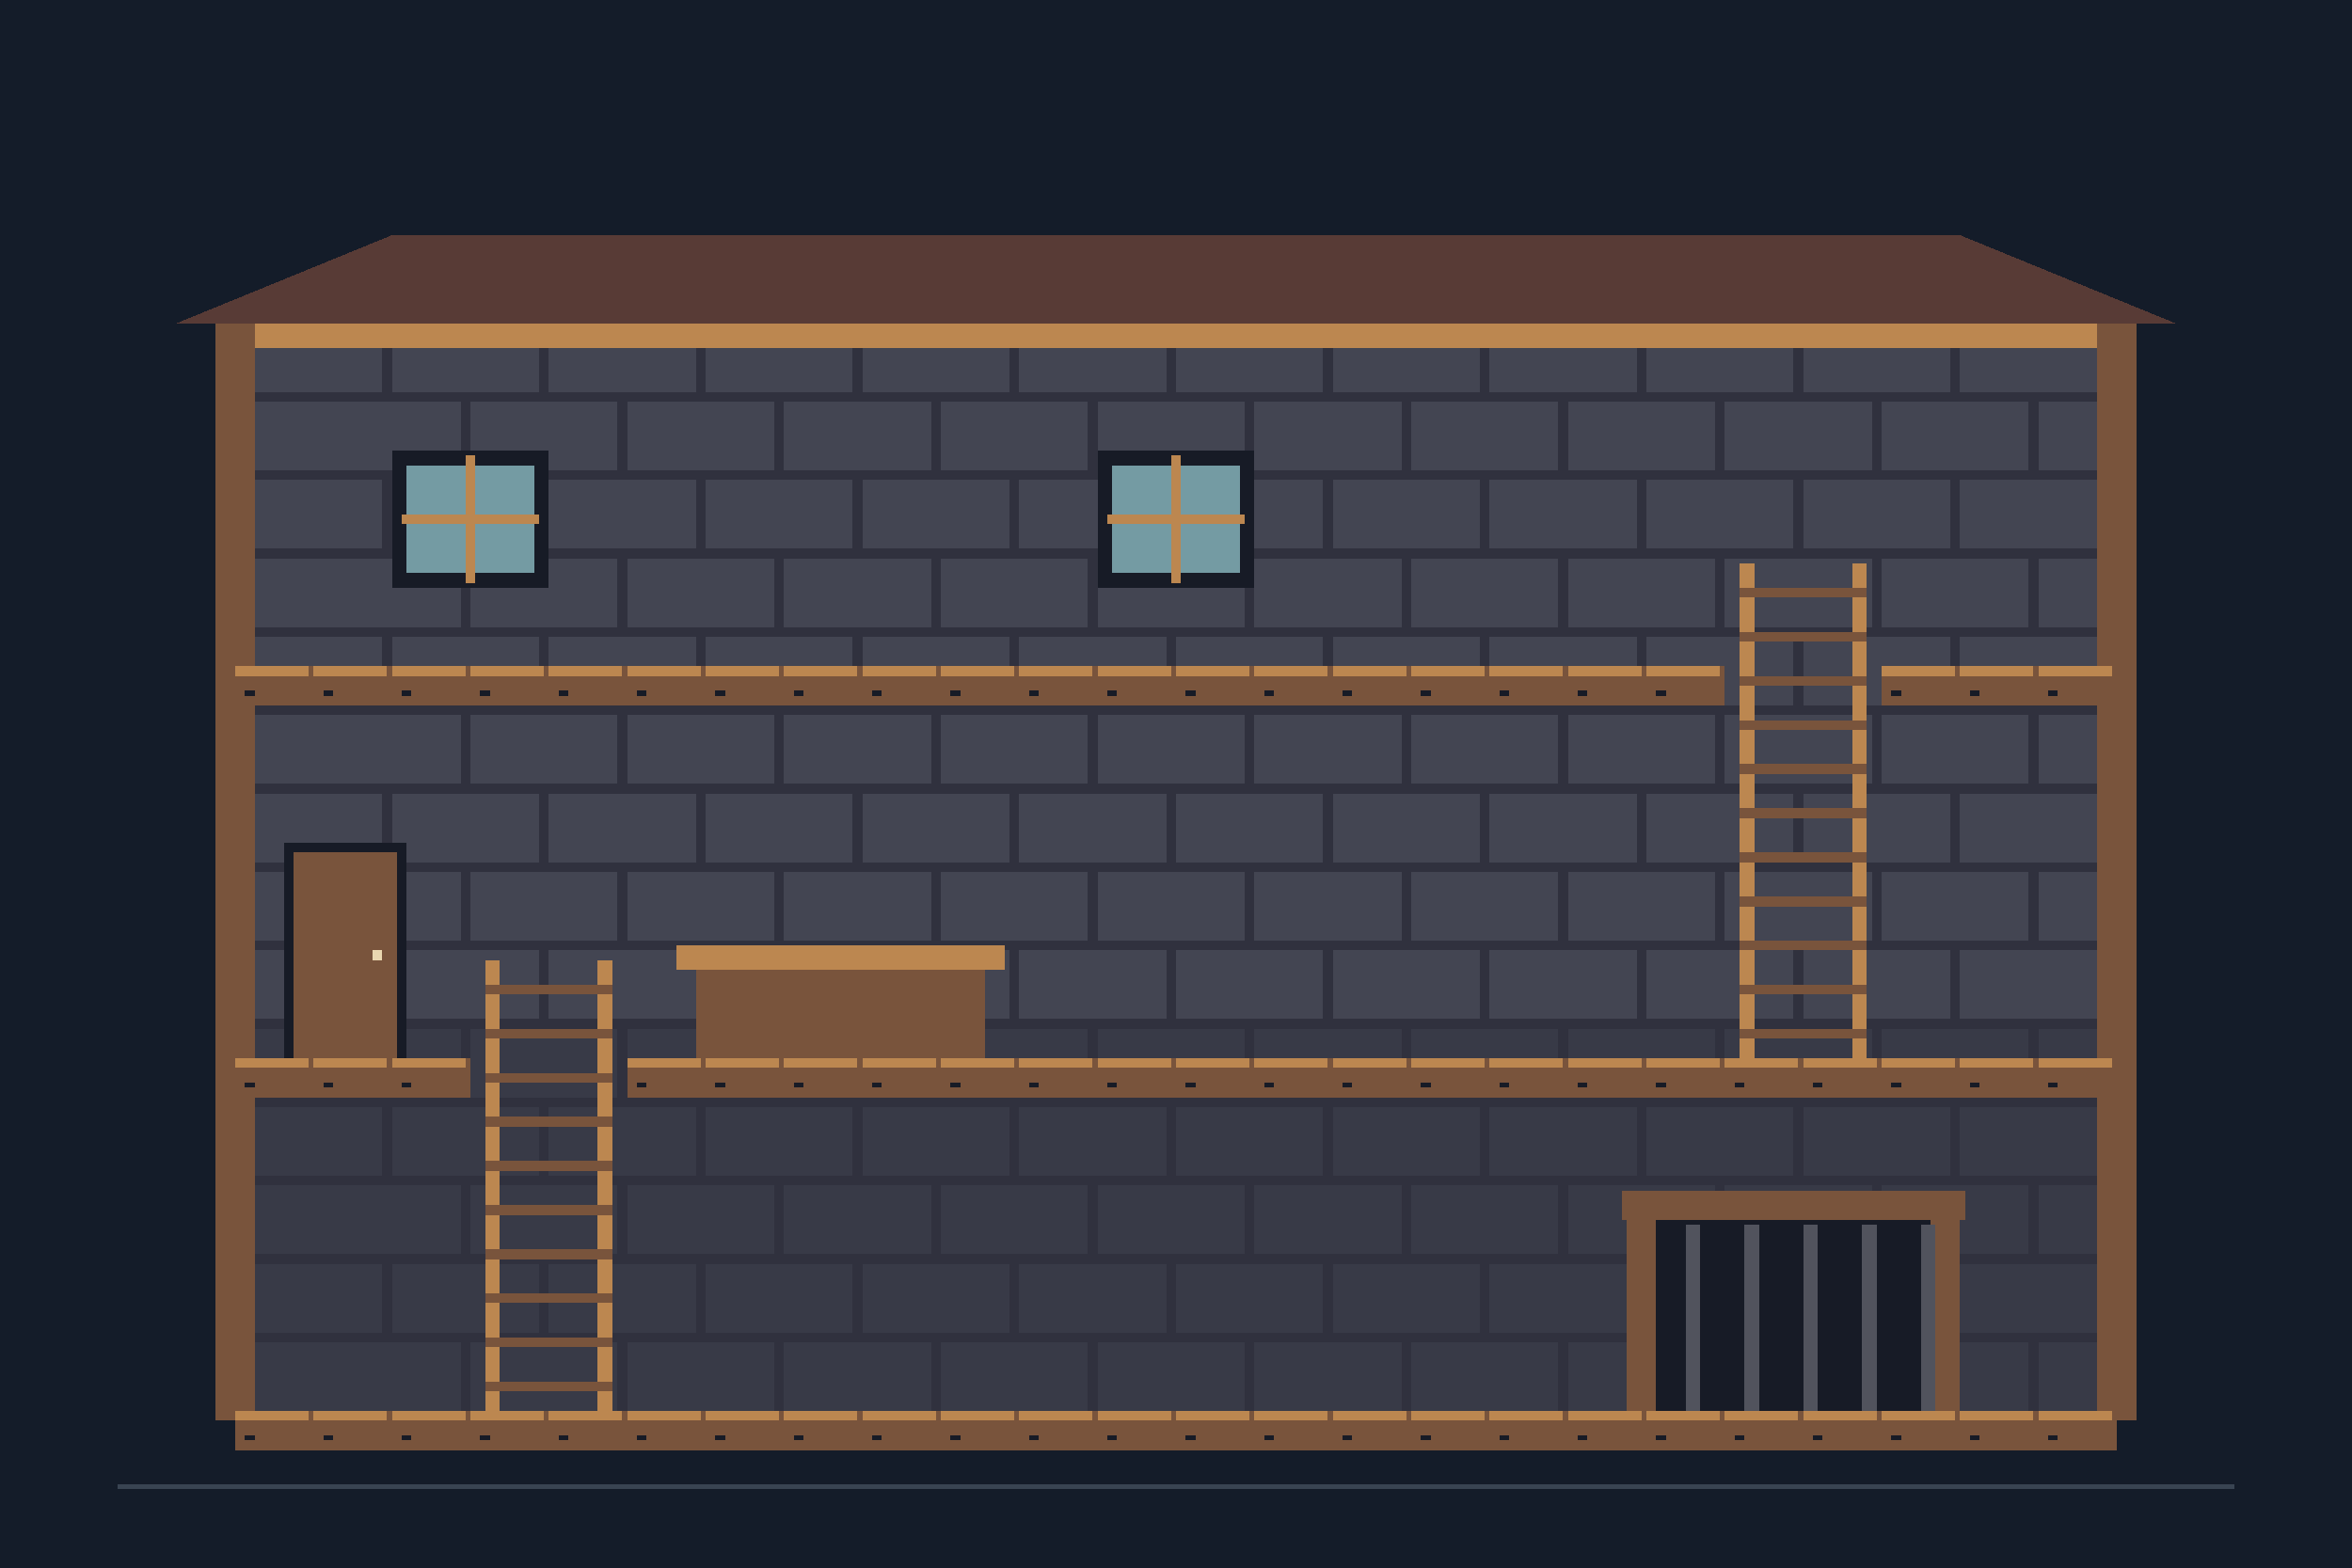
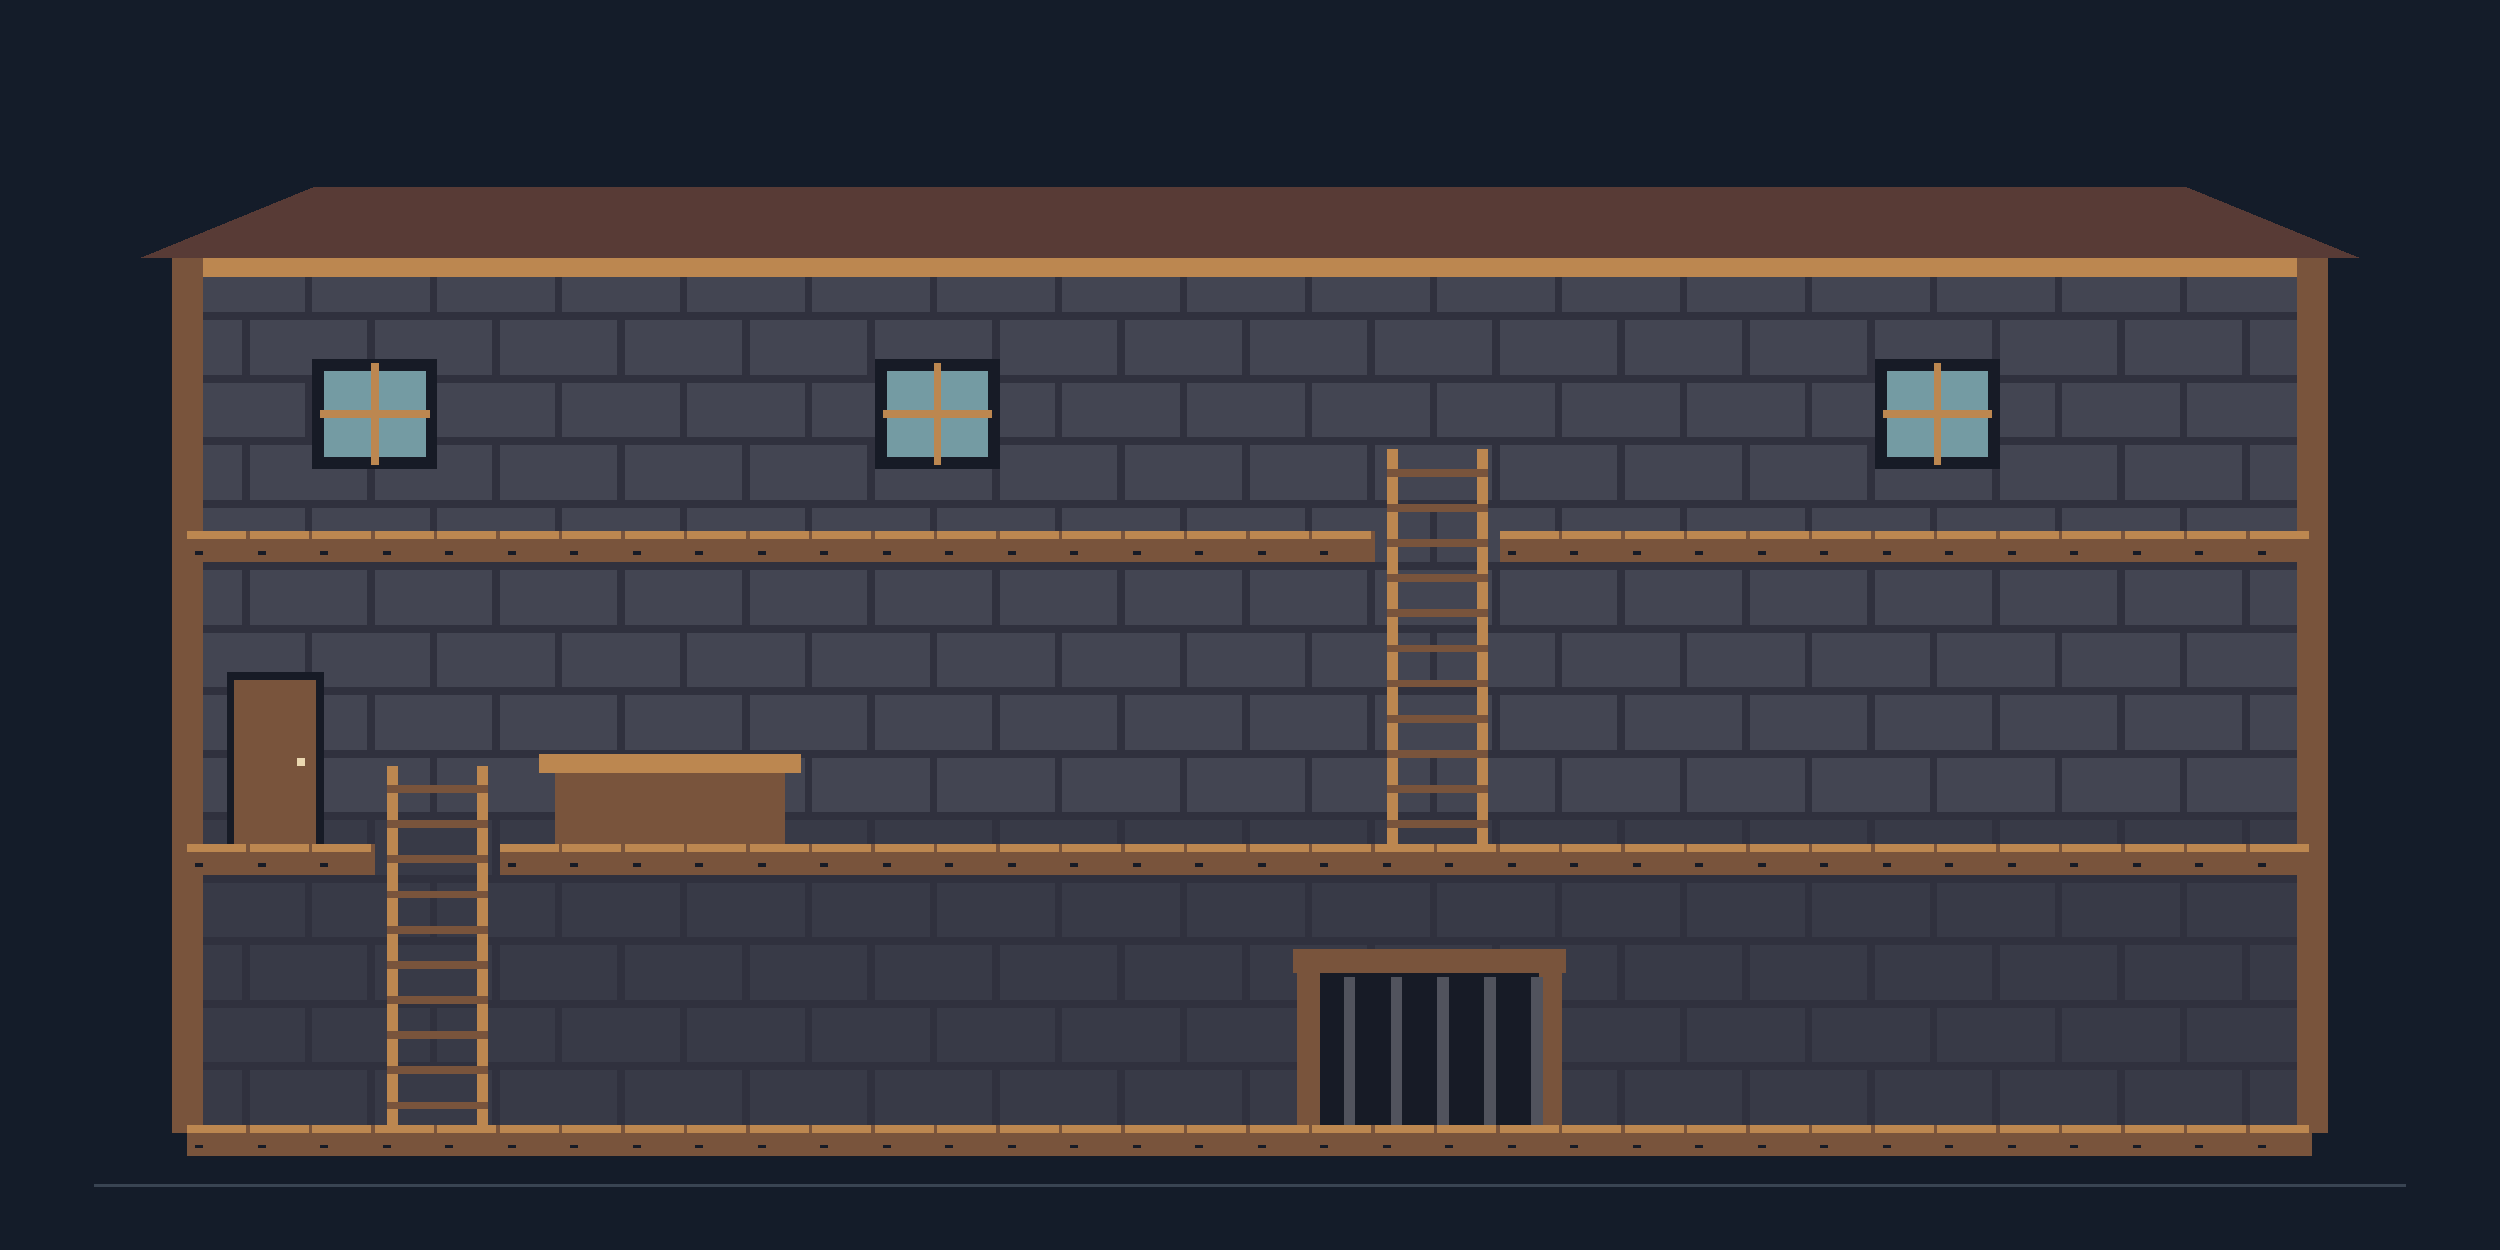
- <svg xmlns="http://www.w3.org/2000/svg" width="480" height="320" viewBox="0 0 480 320" shape-rendering="crispEdges">
-   <rect x="0" y="0" width="480" height="320" fill="#141c29" />
-   <rect x="48" y="66" width="384" height="224" fill="#30313e" />
+ <svg xmlns="http://www.w3.org/2000/svg" width="640" height="320" viewBox="0 0 640 320" shape-rendering="crispEdges">
+   <rect x="0" y="0" width="640" height="320" fill="#141c29" />
+   <rect x="48" y="66" width="544" height="224" fill="#30313e" />
  <rect x="48" y="66" width="30" height="14" fill="#434552" />
  <rect x="80" y="66" width="30" height="14" fill="#434552" />
  <rect x="112" y="66" width="30" height="14" fill="#434552" />
  <rect x="144" y="66" width="30" height="14" fill="#434552" />
  <rect x="176" y="66" width="30" height="14" fill="#434552" />
  <rect x="208" y="66" width="30" height="14" fill="#434552" />
  <rect x="240" y="66" width="30" height="14" fill="#434552" />
  <rect x="272" y="66" width="30" height="14" fill="#434552" />
  <rect x="304" y="66" width="30" height="14" fill="#434552" />
  <rect x="336" y="66" width="30" height="14" fill="#434552" />
  <rect x="368" y="66" width="30" height="14" fill="#434552" />
  <rect x="400" y="66" width="30" height="14" fill="#434552" />
-   <rect x="432" y="66" width="0" height="14" fill="#434552" />
-   <rect x="48" y="82" width="30" height="14" fill="#434552" />
+   <rect x="432" y="66" width="30" height="14" fill="#434552" />
+   <rect x="464" y="66" width="30" height="14" fill="#434552" />
+   <rect x="496" y="66" width="30" height="14" fill="#434552" />
+   <rect x="528" y="66" width="30" height="14" fill="#434552" />
+   <rect x="560" y="66" width="30" height="14" fill="#434552" />
+   <rect x="48" y="82" width="14" height="14" fill="#434552" />
  <rect x="64" y="82" width="30" height="14" fill="#434552" />
  <rect x="96" y="82" width="30" height="14" fill="#434552" />
  <rect x="128" y="82" width="30" height="14" fill="#434552" />
  <rect x="160" y="82" width="30" height="14" fill="#434552" />
  <rect x="192" y="82" width="30" height="14" fill="#434552" />
  <rect x="224" y="82" width="30" height="14" fill="#434552" />
  <rect x="256" y="82" width="30" height="14" fill="#434552" />
  <rect x="288" y="82" width="30" height="14" fill="#434552" />
  <rect x="320" y="82" width="30" height="14" fill="#434552" />
  <rect x="352" y="82" width="30" height="14" fill="#434552" />
  <rect x="384" y="82" width="30" height="14" fill="#434552" />
-   <rect x="416" y="82" width="16" height="14" fill="#434552" />
+   <rect x="416" y="82" width="30" height="14" fill="#434552" />
+   <rect x="448" y="82" width="30" height="14" fill="#434552" />
+   <rect x="480" y="82" width="30" height="14" fill="#434552" />
+   <rect x="512" y="82" width="30" height="14" fill="#434552" />
+   <rect x="544" y="82" width="30" height="14" fill="#434552" />
+   <rect x="576" y="82" width="16" height="14" fill="#434552" />
  <rect x="48" y="98" width="30" height="14" fill="#434552" />
  <rect x="80" y="98" width="30" height="14" fill="#434552" />
  <rect x="112" y="98" width="30" height="14" fill="#434552" />
  <rect x="144" y="98" width="30" height="14" fill="#434552" />
  <rect x="176" y="98" width="30" height="14" fill="#434552" />
  <rect x="208" y="98" width="30" height="14" fill="#434552" />
  <rect x="240" y="98" width="30" height="14" fill="#434552" />
  <rect x="272" y="98" width="30" height="14" fill="#434552" />
  <rect x="304" y="98" width="30" height="14" fill="#434552" />
  <rect x="336" y="98" width="30" height="14" fill="#434552" />
  <rect x="368" y="98" width="30" height="14" fill="#434552" />
  <rect x="400" y="98" width="30" height="14" fill="#434552" />
-   <rect x="432" y="98" width="0" height="14" fill="#434552" />
-   <rect x="48" y="114" width="30" height="14" fill="#434552" />
+   <rect x="432" y="98" width="30" height="14" fill="#434552" />
+   <rect x="464" y="98" width="30" height="14" fill="#434552" />
+   <rect x="496" y="98" width="30" height="14" fill="#434552" />
+   <rect x="528" y="98" width="30" height="14" fill="#434552" />
+   <rect x="560" y="98" width="30" height="14" fill="#434552" />
+   <rect x="48" y="114" width="14" height="14" fill="#434552" />
  <rect x="64" y="114" width="30" height="14" fill="#434552" />
  <rect x="96" y="114" width="30" height="14" fill="#434552" />
  <rect x="128" y="114" width="30" height="14" fill="#434552" />
  <rect x="160" y="114" width="30" height="14" fill="#434552" />
  <rect x="192" y="114" width="30" height="14" fill="#434552" />
  <rect x="224" y="114" width="30" height="14" fill="#434552" />
  <rect x="256" y="114" width="30" height="14" fill="#434552" />
  <rect x="288" y="114" width="30" height="14" fill="#434552" />
  <rect x="320" y="114" width="30" height="14" fill="#434552" />
  <rect x="352" y="114" width="30" height="14" fill="#434552" />
  <rect x="384" y="114" width="30" height="14" fill="#434552" />
-   <rect x="416" y="114" width="16" height="14" fill="#434552" />
+   <rect x="416" y="114" width="30" height="14" fill="#434552" />
+   <rect x="448" y="114" width="30" height="14" fill="#434552" />
+   <rect x="480" y="114" width="30" height="14" fill="#434552" />
+   <rect x="512" y="114" width="30" height="14" fill="#434552" />
+   <rect x="544" y="114" width="30" height="14" fill="#434552" />
+   <rect x="576" y="114" width="16" height="14" fill="#434552" />
  <rect x="48" y="130" width="30" height="14" fill="#434552" />
  <rect x="80" y="130" width="30" height="14" fill="#434552" />
  <rect x="112" y="130" width="30" height="14" fill="#434552" />
  <rect x="144" y="130" width="30" height="14" fill="#434552" />
  <rect x="176" y="130" width="30" height="14" fill="#434552" />
  <rect x="208" y="130" width="30" height="14" fill="#434552" />
  <rect x="240" y="130" width="30" height="14" fill="#434552" />
  <rect x="272" y="130" width="30" height="14" fill="#434552" />
  <rect x="304" y="130" width="30" height="14" fill="#434552" />
  <rect x="336" y="130" width="30" height="14" fill="#434552" />
  <rect x="368" y="130" width="30" height="14" fill="#434552" />
  <rect x="400" y="130" width="30" height="14" fill="#434552" />
-   <rect x="432" y="130" width="0" height="14" fill="#434552" />
-   <rect x="48" y="146" width="30" height="14" fill="#434552" />
+   <rect x="432" y="130" width="30" height="14" fill="#434552" />
+   <rect x="464" y="130" width="30" height="14" fill="#434552" />
+   <rect x="496" y="130" width="30" height="14" fill="#434552" />
+   <rect x="528" y="130" width="30" height="14" fill="#434552" />
+   <rect x="560" y="130" width="30" height="14" fill="#434552" />
+   <rect x="48" y="146" width="14" height="14" fill="#434552" />
  <rect x="64" y="146" width="30" height="14" fill="#434552" />
  <rect x="96" y="146" width="30" height="14" fill="#434552" />
  <rect x="128" y="146" width="30" height="14" fill="#434552" />
  <rect x="160" y="146" width="30" height="14" fill="#434552" />
  <rect x="192" y="146" width="30" height="14" fill="#434552" />
  <rect x="224" y="146" width="30" height="14" fill="#434552" />
  <rect x="256" y="146" width="30" height="14" fill="#434552" />
  <rect x="288" y="146" width="30" height="14" fill="#434552" />
  <rect x="320" y="146" width="30" height="14" fill="#434552" />
  <rect x="352" y="146" width="30" height="14" fill="#434552" />
  <rect x="384" y="146" width="30" height="14" fill="#434552" />
-   <rect x="416" y="146" width="16" height="14" fill="#434552" />
+   <rect x="416" y="146" width="30" height="14" fill="#434552" />
+   <rect x="448" y="146" width="30" height="14" fill="#434552" />
+   <rect x="480" y="146" width="30" height="14" fill="#434552" />
+   <rect x="512" y="146" width="30" height="14" fill="#434552" />
+   <rect x="544" y="146" width="30" height="14" fill="#434552" />
+   <rect x="576" y="146" width="16" height="14" fill="#434552" />
  <rect x="48" y="162" width="30" height="14" fill="#434552" />
  <rect x="80" y="162" width="30" height="14" fill="#434552" />
  <rect x="112" y="162" width="30" height="14" fill="#434552" />
  <rect x="144" y="162" width="30" height="14" fill="#434552" />
  <rect x="176" y="162" width="30" height="14" fill="#434552" />
  <rect x="208" y="162" width="30" height="14" fill="#434552" />
  <rect x="240" y="162" width="30" height="14" fill="#434552" />
  <rect x="272" y="162" width="30" height="14" fill="#434552" />
  <rect x="304" y="162" width="30" height="14" fill="#434552" />
  <rect x="336" y="162" width="30" height="14" fill="#434552" />
  <rect x="368" y="162" width="30" height="14" fill="#434552" />
  <rect x="400" y="162" width="30" height="14" fill="#434552" />
-   <rect x="432" y="162" width="0" height="14" fill="#434552" />
-   <rect x="48" y="178" width="30" height="14" fill="#434552" />
+   <rect x="432" y="162" width="30" height="14" fill="#434552" />
+   <rect x="464" y="162" width="30" height="14" fill="#434552" />
+   <rect x="496" y="162" width="30" height="14" fill="#434552" />
+   <rect x="528" y="162" width="30" height="14" fill="#434552" />
+   <rect x="560" y="162" width="30" height="14" fill="#434552" />
+   <rect x="48" y="178" width="14" height="14" fill="#434552" />
  <rect x="64" y="178" width="30" height="14" fill="#434552" />
  <rect x="96" y="178" width="30" height="14" fill="#434552" />
  <rect x="128" y="178" width="30" height="14" fill="#434552" />
  <rect x="160" y="178" width="30" height="14" fill="#434552" />
  <rect x="192" y="178" width="30" height="14" fill="#434552" />
  <rect x="224" y="178" width="30" height="14" fill="#434552" />
  <rect x="256" y="178" width="30" height="14" fill="#434552" />
  <rect x="288" y="178" width="30" height="14" fill="#434552" />
  <rect x="320" y="178" width="30" height="14" fill="#434552" />
  <rect x="352" y="178" width="30" height="14" fill="#434552" />
  <rect x="384" y="178" width="30" height="14" fill="#434552" />
-   <rect x="416" y="178" width="16" height="14" fill="#434552" />
+   <rect x="416" y="178" width="30" height="14" fill="#434552" />
+   <rect x="448" y="178" width="30" height="14" fill="#434552" />
+   <rect x="480" y="178" width="30" height="14" fill="#434552" />
+   <rect x="512" y="178" width="30" height="14" fill="#434552" />
+   <rect x="544" y="178" width="30" height="14" fill="#434552" />
+   <rect x="576" y="178" width="16" height="14" fill="#434552" />
  <rect x="48" y="194" width="30" height="14" fill="#434552" />
  <rect x="80" y="194" width="30" height="14" fill="#434552" />
  <rect x="112" y="194" width="30" height="14" fill="#434552" />
  <rect x="144" y="194" width="30" height="14" fill="#434552" />
  <rect x="176" y="194" width="30" height="14" fill="#434552" />
  <rect x="208" y="194" width="30" height="14" fill="#434552" />
  <rect x="240" y="194" width="30" height="14" fill="#434552" />
  <rect x="272" y="194" width="30" height="14" fill="#434552" />
  <rect x="304" y="194" width="30" height="14" fill="#434552" />
  <rect x="336" y="194" width="30" height="14" fill="#434552" />
  <rect x="368" y="194" width="30" height="14" fill="#434552" />
  <rect x="400" y="194" width="30" height="14" fill="#434552" />
-   <rect x="432" y="194" width="0" height="14" fill="#434552" />
-   <rect x="48" y="210" width="30" height="14" fill="#383a47" />
+   <rect x="432" y="194" width="30" height="14" fill="#434552" />
+   <rect x="464" y="194" width="30" height="14" fill="#434552" />
+   <rect x="496" y="194" width="30" height="14" fill="#434552" />
+   <rect x="528" y="194" width="30" height="14" fill="#434552" />
+   <rect x="560" y="194" width="30" height="14" fill="#434552" />
+   <rect x="48" y="210" width="14" height="14" fill="#383a47" />
  <rect x="64" y="210" width="30" height="14" fill="#383a47" />
  <rect x="96" y="210" width="30" height="14" fill="#383a47" />
  <rect x="128" y="210" width="30" height="14" fill="#383a47" />
  <rect x="160" y="210" width="30" height="14" fill="#383a47" />
  <rect x="192" y="210" width="30" height="14" fill="#383a47" />
  <rect x="224" y="210" width="30" height="14" fill="#383a47" />
  <rect x="256" y="210" width="30" height="14" fill="#383a47" />
  <rect x="288" y="210" width="30" height="14" fill="#383a47" />
  <rect x="320" y="210" width="30" height="14" fill="#383a47" />
  <rect x="352" y="210" width="30" height="14" fill="#383a47" />
  <rect x="384" y="210" width="30" height="14" fill="#383a47" />
-   <rect x="416" y="210" width="16" height="14" fill="#383a47" />
+   <rect x="416" y="210" width="30" height="14" fill="#383a47" />
+   <rect x="448" y="210" width="30" height="14" fill="#383a47" />
+   <rect x="480" y="210" width="30" height="14" fill="#383a47" />
+   <rect x="512" y="210" width="30" height="14" fill="#383a47" />
+   <rect x="544" y="210" width="30" height="14" fill="#383a47" />
+   <rect x="576" y="210" width="16" height="14" fill="#383a47" />
  <rect x="48" y="226" width="30" height="14" fill="#383a47" />
  <rect x="80" y="226" width="30" height="14" fill="#383a47" />
  <rect x="112" y="226" width="30" height="14" fill="#383a47" />
  <rect x="144" y="226" width="30" height="14" fill="#383a47" />
  <rect x="176" y="226" width="30" height="14" fill="#383a47" />
  <rect x="208" y="226" width="30" height="14" fill="#383a47" />
  <rect x="240" y="226" width="30" height="14" fill="#383a47" />
  <rect x="272" y="226" width="30" height="14" fill="#383a47" />
  <rect x="304" y="226" width="30" height="14" fill="#383a47" />
  <rect x="336" y="226" width="30" height="14" fill="#383a47" />
  <rect x="368" y="226" width="30" height="14" fill="#383a47" />
  <rect x="400" y="226" width="30" height="14" fill="#383a47" />
-   <rect x="432" y="226" width="0" height="14" fill="#383a47" />
-   <rect x="48" y="242" width="30" height="14" fill="#383a47" />
+   <rect x="432" y="226" width="30" height="14" fill="#383a47" />
+   <rect x="464" y="226" width="30" height="14" fill="#383a47" />
+   <rect x="496" y="226" width="30" height="14" fill="#383a47" />
+   <rect x="528" y="226" width="30" height="14" fill="#383a47" />
+   <rect x="560" y="226" width="30" height="14" fill="#383a47" />
+   <rect x="48" y="242" width="14" height="14" fill="#383a47" />
  <rect x="64" y="242" width="30" height="14" fill="#383a47" />
  <rect x="96" y="242" width="30" height="14" fill="#383a47" />
  <rect x="128" y="242" width="30" height="14" fill="#383a47" />
  <rect x="160" y="242" width="30" height="14" fill="#383a47" />
  <rect x="192" y="242" width="30" height="14" fill="#383a47" />
  <rect x="224" y="242" width="30" height="14" fill="#383a47" />
  <rect x="256" y="242" width="30" height="14" fill="#383a47" />
  <rect x="288" y="242" width="30" height="14" fill="#383a47" />
  <rect x="320" y="242" width="30" height="14" fill="#383a47" />
  <rect x="352" y="242" width="30" height="14" fill="#383a47" />
  <rect x="384" y="242" width="30" height="14" fill="#383a47" />
-   <rect x="416" y="242" width="16" height="14" fill="#383a47" />
+   <rect x="416" y="242" width="30" height="14" fill="#383a47" />
+   <rect x="448" y="242" width="30" height="14" fill="#383a47" />
+   <rect x="480" y="242" width="30" height="14" fill="#383a47" />
+   <rect x="512" y="242" width="30" height="14" fill="#383a47" />
+   <rect x="544" y="242" width="30" height="14" fill="#383a47" />
+   <rect x="576" y="242" width="16" height="14" fill="#383a47" />
  <rect x="48" y="258" width="30" height="14" fill="#383a47" />
  <rect x="80" y="258" width="30" height="14" fill="#383a47" />
  <rect x="112" y="258" width="30" height="14" fill="#383a47" />
  <rect x="144" y="258" width="30" height="14" fill="#383a47" />
  <rect x="176" y="258" width="30" height="14" fill="#383a47" />
  <rect x="208" y="258" width="30" height="14" fill="#383a47" />
  <rect x="240" y="258" width="30" height="14" fill="#383a47" />
  <rect x="272" y="258" width="30" height="14" fill="#383a47" />
  <rect x="304" y="258" width="30" height="14" fill="#383a47" />
  <rect x="336" y="258" width="30" height="14" fill="#383a47" />
  <rect x="368" y="258" width="30" height="14" fill="#383a47" />
  <rect x="400" y="258" width="30" height="14" fill="#383a47" />
-   <rect x="432" y="258" width="0" height="14" fill="#383a47" />
-   <rect x="48" y="274" width="30" height="14" fill="#383a47" />
+   <rect x="432" y="258" width="30" height="14" fill="#383a47" />
+   <rect x="464" y="258" width="30" height="14" fill="#383a47" />
+   <rect x="496" y="258" width="30" height="14" fill="#383a47" />
+   <rect x="528" y="258" width="30" height="14" fill="#383a47" />
+   <rect x="560" y="258" width="30" height="14" fill="#383a47" />
+   <rect x="48" y="274" width="14" height="14" fill="#383a47" />
  <rect x="64" y="274" width="30" height="14" fill="#383a47" />
  <rect x="96" y="274" width="30" height="14" fill="#383a47" />
  <rect x="128" y="274" width="30" height="14" fill="#383a47" />
  <rect x="160" y="274" width="30" height="14" fill="#383a47" />
  <rect x="192" y="274" width="30" height="14" fill="#383a47" />
  <rect x="224" y="274" width="30" height="14" fill="#383a47" />
  <rect x="256" y="274" width="30" height="14" fill="#383a47" />
  <rect x="288" y="274" width="30" height="14" fill="#383a47" />
  <rect x="320" y="274" width="30" height="14" fill="#383a47" />
  <rect x="352" y="274" width="30" height="14" fill="#383a47" />
  <rect x="384" y="274" width="30" height="14" fill="#383a47" />
-   <rect x="416" y="274" width="16" height="14" fill="#383a47" />
-   <polygon points="36,66 80,48 400,48 444,66" fill="#583b36" />
-   <rect x="46" y="66" width="388" height="5" fill="#bc8750" />
+   <rect x="416" y="274" width="30" height="14" fill="#383a47" />
+   <rect x="448" y="274" width="30" height="14" fill="#383a47" />
+   <rect x="480" y="274" width="30" height="14" fill="#383a47" />
+   <rect x="512" y="274" width="30" height="14" fill="#383a47" />
+   <rect x="544" y="274" width="30" height="14" fill="#383a47" />
+   <rect x="576" y="274" width="16" height="14" fill="#383a47" />
+   <polygon points="36,66 80,48 560,48 604,66" fill="#583b36" />
+   <rect x="46" y="66" width="548" height="5" fill="#bc8750" />
  <rect x="44" y="66" width="8" height="224" fill="#79543c" />
-   <rect x="428" y="66" width="8" height="224" fill="#79543c" />
+   <rect x="588" y="66" width="8" height="224" fill="#79543c" />
  <rect x="48" y="136" width="16" height="8" fill="#79543c" />
  <rect x="48" y="136" width="15" height="2" fill="#bc8750" />
  <rect x="50" y="141" width="2" height="1" fill="#171b26" />
  <rect x="64" y="136" width="16" height="8" fill="#79543c" />
  <rect x="64" y="136" width="15" height="2" fill="#bc8750" />
  <rect x="66" y="141" width="2" height="1" fill="#171b26" />
  <rect x="80" y="136" width="16" height="8" fill="#79543c" />
  <rect x="80" y="136" width="15" height="2" fill="#bc8750" />
  <rect x="82" y="141" width="2" height="1" fill="#171b26" />
  <rect x="96" y="136" width="16" height="8" fill="#79543c" />
  <rect x="96" y="136" width="15" height="2" fill="#bc8750" />
  <rect x="98" y="141" width="2" height="1" fill="#171b26" />
  <rect x="112" y="136" width="16" height="8" fill="#79543c" />
  <rect x="112" y="136" width="15" height="2" fill="#bc8750" />
  <rect x="114" y="141" width="2" height="1" fill="#171b26" />
  <rect x="128" y="136" width="16" height="8" fill="#79543c" />
  <rect x="128" y="136" width="15" height="2" fill="#bc8750" />
  <rect x="130" y="141" width="2" height="1" fill="#171b26" />
  <rect x="144" y="136" width="16" height="8" fill="#79543c" />
  <rect x="144" y="136" width="15" height="2" fill="#bc8750" />
  <rect x="146" y="141" width="2" height="1" fill="#171b26" />
  <rect x="160" y="136" width="16" height="8" fill="#79543c" />
  <rect x="160" y="136" width="15" height="2" fill="#bc8750" />
  <rect x="162" y="141" width="2" height="1" fill="#171b26" />
  <rect x="176" y="136" width="16" height="8" fill="#79543c" />
  <rect x="176" y="136" width="15" height="2" fill="#bc8750" />
  <rect x="178" y="141" width="2" height="1" fill="#171b26" />
  <rect x="192" y="136" width="16" height="8" fill="#79543c" />
  <rect x="192" y="136" width="15" height="2" fill="#bc8750" />
  <rect x="194" y="141" width="2" height="1" fill="#171b26" />
  <rect x="208" y="136" width="16" height="8" fill="#79543c" />
  <rect x="208" y="136" width="15" height="2" fill="#bc8750" />
  <rect x="210" y="141" width="2" height="1" fill="#171b26" />
  <rect x="224" y="136" width="16" height="8" fill="#79543c" />
  <rect x="224" y="136" width="15" height="2" fill="#bc8750" />
  <rect x="226" y="141" width="2" height="1" fill="#171b26" />
  <rect x="240" y="136" width="16" height="8" fill="#79543c" />
  <rect x="240" y="136" width="15" height="2" fill="#bc8750" />
  <rect x="242" y="141" width="2" height="1" fill="#171b26" />
  <rect x="256" y="136" width="16" height="8" fill="#79543c" />
  <rect x="256" y="136" width="15" height="2" fill="#bc8750" />
  <rect x="258" y="141" width="2" height="1" fill="#171b26" />
  <rect x="272" y="136" width="16" height="8" fill="#79543c" />
  <rect x="272" y="136" width="15" height="2" fill="#bc8750" />
  <rect x="274" y="141" width="2" height="1" fill="#171b26" />
  <rect x="288" y="136" width="16" height="8" fill="#79543c" />
  <rect x="288" y="136" width="15" height="2" fill="#bc8750" />
  <rect x="290" y="141" width="2" height="1" fill="#171b26" />
  <rect x="304" y="136" width="16" height="8" fill="#79543c" />
  <rect x="304" y="136" width="15" height="2" fill="#bc8750" />
  <rect x="306" y="141" width="2" height="1" fill="#171b26" />
  <rect x="320" y="136" width="16" height="8" fill="#79543c" />
  <rect x="320" y="136" width="15" height="2" fill="#bc8750" />
  <rect x="322" y="141" width="2" height="1" fill="#171b26" />
  <rect x="336" y="136" width="16" height="8" fill="#79543c" />
  <rect x="336" y="136" width="15" height="2" fill="#bc8750" />
  <rect x="338" y="141" width="2" height="1" fill="#171b26" />
  <rect x="384" y="136" width="16" height="8" fill="#79543c" />
  <rect x="384" y="136" width="15" height="2" fill="#bc8750" />
  <rect x="386" y="141" width="2" height="1" fill="#171b26" />
  <rect x="400" y="136" width="16" height="8" fill="#79543c" />
  <rect x="400" y="136" width="15" height="2" fill="#bc8750" />
  <rect x="402" y="141" width="2" height="1" fill="#171b26" />
  <rect x="416" y="136" width="16" height="8" fill="#79543c" />
  <rect x="416" y="136" width="15" height="2" fill="#bc8750" />
  <rect x="418" y="141" width="2" height="1" fill="#171b26" />
  <rect x="48" y="216" width="16" height="8" fill="#79543c" />
  <rect x="48" y="216" width="15" height="2" fill="#bc8750" />
  <rect x="50" y="221" width="2" height="1" fill="#171b26" />
  <rect x="64" y="216" width="16" height="8" fill="#79543c" />
  <rect x="64" y="216" width="15" height="2" fill="#bc8750" />
  <rect x="66" y="221" width="2" height="1" fill="#171b26" />
  <rect x="80" y="216" width="16" height="8" fill="#79543c" />
  <rect x="80" y="216" width="15" height="2" fill="#bc8750" />
  <rect x="82" y="221" width="2" height="1" fill="#171b26" />
  <rect x="128" y="216" width="16" height="8" fill="#79543c" />
  <rect x="128" y="216" width="15" height="2" fill="#bc8750" />
  <rect x="130" y="221" width="2" height="1" fill="#171b26" />
  <rect x="144" y="216" width="16" height="8" fill="#79543c" />
  <rect x="144" y="216" width="15" height="2" fill="#bc8750" />
  <rect x="146" y="221" width="2" height="1" fill="#171b26" />
  <rect x="160" y="216" width="16" height="8" fill="#79543c" />
  <rect x="160" y="216" width="15" height="2" fill="#bc8750" />
  <rect x="162" y="221" width="2" height="1" fill="#171b26" />
  <rect x="176" y="216" width="16" height="8" fill="#79543c" />
  <rect x="176" y="216" width="15" height="2" fill="#bc8750" />
  <rect x="178" y="221" width="2" height="1" fill="#171b26" />
  <rect x="192" y="216" width="16" height="8" fill="#79543c" />
  <rect x="192" y="216" width="15" height="2" fill="#bc8750" />
  <rect x="194" y="221" width="2" height="1" fill="#171b26" />
  <rect x="208" y="216" width="16" height="8" fill="#79543c" />
  <rect x="208" y="216" width="15" height="2" fill="#bc8750" />
  <rect x="210" y="221" width="2" height="1" fill="#171b26" />
  <rect x="224" y="216" width="16" height="8" fill="#79543c" />
  <rect x="224" y="216" width="15" height="2" fill="#bc8750" />
  <rect x="226" y="221" width="2" height="1" fill="#171b26" />
  <rect x="240" y="216" width="16" height="8" fill="#79543c" />
  <rect x="240" y="216" width="15" height="2" fill="#bc8750" />
  <rect x="242" y="221" width="2" height="1" fill="#171b26" />
  <rect x="256" y="216" width="16" height="8" fill="#79543c" />
  <rect x="256" y="216" width="15" height="2" fill="#bc8750" />
  <rect x="258" y="221" width="2" height="1" fill="#171b26" />
  <rect x="272" y="216" width="16" height="8" fill="#79543c" />
  <rect x="272" y="216" width="15" height="2" fill="#bc8750" />
  <rect x="274" y="221" width="2" height="1" fill="#171b26" />
  <rect x="288" y="216" width="16" height="8" fill="#79543c" />
  <rect x="288" y="216" width="15" height="2" fill="#bc8750" />
  <rect x="290" y="221" width="2" height="1" fill="#171b26" />
  <rect x="304" y="216" width="16" height="8" fill="#79543c" />
  <rect x="304" y="216" width="15" height="2" fill="#bc8750" />
  <rect x="306" y="221" width="2" height="1" fill="#171b26" />
  <rect x="320" y="216" width="16" height="8" fill="#79543c" />
  <rect x="320" y="216" width="15" height="2" fill="#bc8750" />
  <rect x="322" y="221" width="2" height="1" fill="#171b26" />
  <rect x="336" y="216" width="16" height="8" fill="#79543c" />
  <rect x="336" y="216" width="15" height="2" fill="#bc8750" />
  <rect x="338" y="221" width="2" height="1" fill="#171b26" />
  <rect x="352" y="216" width="16" height="8" fill="#79543c" />
  <rect x="352" y="216" width="15" height="2" fill="#bc8750" />
  <rect x="354" y="221" width="2" height="1" fill="#171b26" />
  <rect x="368" y="216" width="16" height="8" fill="#79543c" />
  <rect x="368" y="216" width="15" height="2" fill="#bc8750" />
  <rect x="370" y="221" width="2" height="1" fill="#171b26" />
  <rect x="384" y="216" width="16" height="8" fill="#79543c" />
  <rect x="384" y="216" width="15" height="2" fill="#bc8750" />
  <rect x="386" y="221" width="2" height="1" fill="#171b26" />
  <rect x="400" y="216" width="16" height="8" fill="#79543c" />
  <rect x="400" y="216" width="15" height="2" fill="#bc8750" />
  <rect x="402" y="221" width="2" height="1" fill="#171b26" />
  <rect x="416" y="216" width="16" height="8" fill="#79543c" />
  <rect x="416" y="216" width="15" height="2" fill="#bc8750" />
  <rect x="418" y="221" width="2" height="1" fill="#171b26" />
  <rect x="48" y="288" width="16" height="8" fill="#79543c" />
  <rect x="48" y="288" width="15" height="2" fill="#bc8750" />
  <rect x="50" y="293" width="2" height="1" fill="#171b26" />
  <rect x="64" y="288" width="16" height="8" fill="#79543c" />
  <rect x="64" y="288" width="15" height="2" fill="#bc8750" />
  <rect x="66" y="293" width="2" height="1" fill="#171b26" />
  <rect x="80" y="288" width="16" height="8" fill="#79543c" />
  <rect x="80" y="288" width="15" height="2" fill="#bc8750" />
  <rect x="82" y="293" width="2" height="1" fill="#171b26" />
  <rect x="96" y="288" width="16" height="8" fill="#79543c" />
  <rect x="96" y="288" width="15" height="2" fill="#bc8750" />
  <rect x="98" y="293" width="2" height="1" fill="#171b26" />
  <rect x="112" y="288" width="16" height="8" fill="#79543c" />
  <rect x="112" y="288" width="15" height="2" fill="#bc8750" />
  <rect x="114" y="293" width="2" height="1" fill="#171b26" />
  <rect x="128" y="288" width="16" height="8" fill="#79543c" />
  <rect x="128" y="288" width="15" height="2" fill="#bc8750" />
  <rect x="130" y="293" width="2" height="1" fill="#171b26" />
  <rect x="144" y="288" width="16" height="8" fill="#79543c" />
  <rect x="144" y="288" width="15" height="2" fill="#bc8750" />
  <rect x="146" y="293" width="2" height="1" fill="#171b26" />
  <rect x="160" y="288" width="16" height="8" fill="#79543c" />
  <rect x="160" y="288" width="15" height="2" fill="#bc8750" />
  <rect x="162" y="293" width="2" height="1" fill="#171b26" />
  <rect x="176" y="288" width="16" height="8" fill="#79543c" />
  <rect x="176" y="288" width="15" height="2" fill="#bc8750" />
  <rect x="178" y="293" width="2" height="1" fill="#171b26" />
  <rect x="192" y="288" width="16" height="8" fill="#79543c" />
  <rect x="192" y="288" width="15" height="2" fill="#bc8750" />
  <rect x="194" y="293" width="2" height="1" fill="#171b26" />
  <rect x="208" y="288" width="16" height="8" fill="#79543c" />
  <rect x="208" y="288" width="15" height="2" fill="#bc8750" />
  <rect x="210" y="293" width="2" height="1" fill="#171b26" />
  <rect x="224" y="288" width="16" height="8" fill="#79543c" />
  <rect x="224" y="288" width="15" height="2" fill="#bc8750" />
  <rect x="226" y="293" width="2" height="1" fill="#171b26" />
  <rect x="240" y="288" width="16" height="8" fill="#79543c" />
  <rect x="240" y="288" width="15" height="2" fill="#bc8750" />
  <rect x="242" y="293" width="2" height="1" fill="#171b26" />
  <rect x="256" y="288" width="16" height="8" fill="#79543c" />
  <rect x="256" y="288" width="15" height="2" fill="#bc8750" />
  <rect x="258" y="293" width="2" height="1" fill="#171b26" />
  <rect x="272" y="288" width="16" height="8" fill="#79543c" />
  <rect x="272" y="288" width="15" height="2" fill="#bc8750" />
  <rect x="274" y="293" width="2" height="1" fill="#171b26" />
  <rect x="288" y="288" width="16" height="8" fill="#79543c" />
  <rect x="288" y="288" width="15" height="2" fill="#bc8750" />
  <rect x="290" y="293" width="2" height="1" fill="#171b26" />
  <rect x="304" y="288" width="16" height="8" fill="#79543c" />
  <rect x="304" y="288" width="15" height="2" fill="#bc8750" />
  <rect x="306" y="293" width="2" height="1" fill="#171b26" />
  <rect x="320" y="288" width="16" height="8" fill="#79543c" />
  <rect x="320" y="288" width="15" height="2" fill="#bc8750" />
  <rect x="322" y="293" width="2" height="1" fill="#171b26" />
  <rect x="336" y="288" width="16" height="8" fill="#79543c" />
  <rect x="336" y="288" width="15" height="2" fill="#bc8750" />
  <rect x="338" y="293" width="2" height="1" fill="#171b26" />
  <rect x="352" y="288" width="16" height="8" fill="#79543c" />
  <rect x="352" y="288" width="15" height="2" fill="#bc8750" />
  <rect x="354" y="293" width="2" height="1" fill="#171b26" />
  <rect x="368" y="288" width="16" height="8" fill="#79543c" />
  <rect x="368" y="288" width="15" height="2" fill="#bc8750" />
  <rect x="370" y="293" width="2" height="1" fill="#171b26" />
  <rect x="384" y="288" width="16" height="8" fill="#79543c" />
  <rect x="384" y="288" width="15" height="2" fill="#bc8750" />
  <rect x="386" y="293" width="2" height="1" fill="#171b26" />
  <rect x="400" y="288" width="16" height="8" fill="#79543c" />
  <rect x="400" y="288" width="15" height="2" fill="#bc8750" />
  <rect x="402" y="293" width="2" height="1" fill="#171b26" />
  <rect x="416" y="288" width="16" height="8" fill="#79543c" />
  <rect x="416" y="288" width="15" height="2" fill="#bc8750" />
  <rect x="418" y="293" width="2" height="1" fill="#171b26" />
  <rect x="355" y="115" width="3" height="101" fill="#bc8750" />
  <rect x="378" y="115" width="3" height="101" fill="#bc8750" />
  <rect x="355" y="120" width="26" height="2" fill="#79543c" />
  <rect x="355" y="129" width="26" height="2" fill="#79543c" />
  <rect x="355" y="138" width="26" height="2" fill="#79543c" />
  <rect x="355" y="147" width="26" height="2" fill="#79543c" />
  <rect x="355" y="156" width="26" height="2" fill="#79543c" />
  <rect x="355" y="165" width="26" height="2" fill="#79543c" />
  <rect x="355" y="174" width="26" height="2" fill="#79543c" />
  <rect x="355" y="183" width="26" height="2" fill="#79543c" />
  <rect x="355" y="192" width="26" height="2" fill="#79543c" />
  <rect x="355" y="201" width="26" height="2" fill="#79543c" />
  <rect x="355" y="210" width="26" height="2" fill="#79543c" />
  <rect x="99" y="196" width="3" height="92" fill="#bc8750" />
  <rect x="122" y="196" width="3" height="92" fill="#bc8750" />
  <rect x="99" y="201" width="26" height="2" fill="#79543c" />
  <rect x="99" y="210" width="26" height="2" fill="#79543c" />
  <rect x="99" y="219" width="26" height="2" fill="#79543c" />
  <rect x="99" y="228" width="26" height="2" fill="#79543c" />
  <rect x="99" y="237" width="26" height="2" fill="#79543c" />
  <rect x="99" y="246" width="26" height="2" fill="#79543c" />
  <rect x="99" y="255" width="26" height="2" fill="#79543c" />
  <rect x="99" y="264" width="26" height="2" fill="#79543c" />
  <rect x="99" y="273" width="26" height="2" fill="#79543c" />
  <rect x="99" y="282" width="26" height="2" fill="#79543c" />
  <rect x="80" y="92" width="32" height="28" fill="#171b26" />
  <rect x="83" y="95" width="26" height="22" fill="#749ba3" />
  <rect x="95" y="93" width="2" height="26" fill="#bc8750" />
  <rect x="82" y="105" width="28" height="2" fill="#bc8750" />
  <rect x="224" y="92" width="32" height="28" fill="#171b26" />
  <rect x="227" y="95" width="26" height="22" fill="#749ba3" />
  <rect x="239" y="93" width="2" height="26" fill="#bc8750" />
  <rect x="226" y="105" width="28" height="2" fill="#bc8750" />
  <rect x="58" y="172" width="25" height="44" fill="#171b26" />
  <rect x="60" y="174" width="21" height="42" fill="#79543c" />
  <rect x="76" y="194" width="2" height="2" fill="#ead7b0" />
  <rect x="142" y="197" width="59" height="19" fill="#79543c" />
  <rect x="138" y="193" width="67" height="5" fill="#bc8750" />
  <rect x="335" y="247" width="62" height="41" fill="#171b26" />
  <rect x="331" y="243" width="70" height="6" fill="#79543c" />
  <rect x="332" y="249" width="6" height="39" fill="#79543c" />
  <rect x="394" y="249" width="6" height="39" fill="#79543c" />
  <rect x="344" y="250" width="3" height="38" fill="#51535d" />
  <rect x="356" y="250" width="3" height="38" fill="#51535d" />
  <rect x="368" y="250" width="3" height="38" fill="#51535d" />
  <rect x="380" y="250" width="3" height="38" fill="#51535d" />
  <rect x="392" y="250" width="3" height="38" fill="#51535d" />
-   <rect x="24" y="303" width="432" height="1" fill="#394452" />
+   <rect x="24" y="303" width="592" height="1" fill="#394452" />
+   <rect x="432" y="136" width="16" height="8" fill="#79543c" />
+   <rect x="432" y="136" width="15" height="2" fill="#bc8750" />
+   <rect x="434" y="141" width="2" height="1" fill="#171b26" />
+   <rect x="448" y="136" width="16" height="8" fill="#79543c" />
+   <rect x="448" y="136" width="15" height="2" fill="#bc8750" />
+   <rect x="450" y="141" width="2" height="1" fill="#171b26" />
+   <rect x="464" y="136" width="16" height="8" fill="#79543c" />
+   <rect x="464" y="136" width="15" height="2" fill="#bc8750" />
+   <rect x="466" y="141" width="2" height="1" fill="#171b26" />
+   <rect x="480" y="136" width="16" height="8" fill="#79543c" />
+   <rect x="480" y="136" width="15" height="2" fill="#bc8750" />
+   <rect x="482" y="141" width="2" height="1" fill="#171b26" />
+   <rect x="496" y="136" width="16" height="8" fill="#79543c" />
+   <rect x="496" y="136" width="15" height="2" fill="#bc8750" />
+   <rect x="498" y="141" width="2" height="1" fill="#171b26" />
+   <rect x="512" y="136" width="16" height="8" fill="#79543c" />
+   <rect x="512" y="136" width="15" height="2" fill="#bc8750" />
+   <rect x="514" y="141" width="2" height="1" fill="#171b26" />
+   <rect x="528" y="136" width="16" height="8" fill="#79543c" />
+   <rect x="528" y="136" width="15" height="2" fill="#bc8750" />
+   <rect x="530" y="141" width="2" height="1" fill="#171b26" />
+   <rect x="544" y="136" width="16" height="8" fill="#79543c" />
+   <rect x="544" y="136" width="15" height="2" fill="#bc8750" />
+   <rect x="546" y="141" width="2" height="1" fill="#171b26" />
+   <rect x="560" y="136" width="16" height="8" fill="#79543c" />
+   <rect x="560" y="136" width="15" height="2" fill="#bc8750" />
+   <rect x="562" y="141" width="2" height="1" fill="#171b26" />
+   <rect x="576" y="136" width="16" height="8" fill="#79543c" />
+   <rect x="576" y="136" width="15" height="2" fill="#bc8750" />
+   <rect x="578" y="141" width="2" height="1" fill="#171b26" />
+   <rect x="432" y="216" width="16" height="8" fill="#79543c" />
+   <rect x="432" y="216" width="15" height="2" fill="#bc8750" />
+   <rect x="434" y="221" width="2" height="1" fill="#171b26" />
+   <rect x="448" y="216" width="16" height="8" fill="#79543c" />
+   <rect x="448" y="216" width="15" height="2" fill="#bc8750" />
+   <rect x="450" y="221" width="2" height="1" fill="#171b26" />
+   <rect x="464" y="216" width="16" height="8" fill="#79543c" />
+   <rect x="464" y="216" width="15" height="2" fill="#bc8750" />
+   <rect x="466" y="221" width="2" height="1" fill="#171b26" />
+   <rect x="480" y="216" width="16" height="8" fill="#79543c" />
+   <rect x="480" y="216" width="15" height="2" fill="#bc8750" />
+   <rect x="482" y="221" width="2" height="1" fill="#171b26" />
+   <rect x="496" y="216" width="16" height="8" fill="#79543c" />
+   <rect x="496" y="216" width="15" height="2" fill="#bc8750" />
+   <rect x="498" y="221" width="2" height="1" fill="#171b26" />
+   <rect x="512" y="216" width="16" height="8" fill="#79543c" />
+   <rect x="512" y="216" width="15" height="2" fill="#bc8750" />
+   <rect x="514" y="221" width="2" height="1" fill="#171b26" />
+   <rect x="528" y="216" width="16" height="8" fill="#79543c" />
+   <rect x="528" y="216" width="15" height="2" fill="#bc8750" />
+   <rect x="530" y="221" width="2" height="1" fill="#171b26" />
+   <rect x="544" y="216" width="16" height="8" fill="#79543c" />
+   <rect x="544" y="216" width="15" height="2" fill="#bc8750" />
+   <rect x="546" y="221" width="2" height="1" fill="#171b26" />
+   <rect x="560" y="216" width="16" height="8" fill="#79543c" />
+   <rect x="560" y="216" width="15" height="2" fill="#bc8750" />
+   <rect x="562" y="221" width="2" height="1" fill="#171b26" />
+   <rect x="576" y="216" width="16" height="8" fill="#79543c" />
+   <rect x="576" y="216" width="15" height="2" fill="#bc8750" />
+   <rect x="578" y="221" width="2" height="1" fill="#171b26" />
+   <rect x="432" y="288" width="16" height="8" fill="#79543c" />
+   <rect x="432" y="288" width="15" height="2" fill="#bc8750" />
+   <rect x="434" y="293" width="2" height="1" fill="#171b26" />
+   <rect x="448" y="288" width="16" height="8" fill="#79543c" />
+   <rect x="448" y="288" width="15" height="2" fill="#bc8750" />
+   <rect x="450" y="293" width="2" height="1" fill="#171b26" />
+   <rect x="464" y="288" width="16" height="8" fill="#79543c" />
+   <rect x="464" y="288" width="15" height="2" fill="#bc8750" />
+   <rect x="466" y="293" width="2" height="1" fill="#171b26" />
+   <rect x="480" y="288" width="16" height="8" fill="#79543c" />
+   <rect x="480" y="288" width="15" height="2" fill="#bc8750" />
+   <rect x="482" y="293" width="2" height="1" fill="#171b26" />
+   <rect x="496" y="288" width="16" height="8" fill="#79543c" />
+   <rect x="496" y="288" width="15" height="2" fill="#bc8750" />
+   <rect x="498" y="293" width="2" height="1" fill="#171b26" />
+   <rect x="512" y="288" width="16" height="8" fill="#79543c" />
+   <rect x="512" y="288" width="15" height="2" fill="#bc8750" />
+   <rect x="514" y="293" width="2" height="1" fill="#171b26" />
+   <rect x="528" y="288" width="16" height="8" fill="#79543c" />
+   <rect x="528" y="288" width="15" height="2" fill="#bc8750" />
+   <rect x="530" y="293" width="2" height="1" fill="#171b26" />
+   <rect x="544" y="288" width="16" height="8" fill="#79543c" />
+   <rect x="544" y="288" width="15" height="2" fill="#bc8750" />
+   <rect x="546" y="293" width="2" height="1" fill="#171b26" />
+   <rect x="560" y="288" width="16" height="8" fill="#79543c" />
+   <rect x="560" y="288" width="15" height="2" fill="#bc8750" />
+   <rect x="562" y="293" width="2" height="1" fill="#171b26" />
+   <rect x="576" y="288" width="16" height="8" fill="#79543c" />
+   <rect x="576" y="288" width="15" height="2" fill="#bc8750" />
+   <rect x="578" y="293" width="2" height="1" fill="#171b26" />
+   <rect x="480" y="92" width="32" height="28" fill="#171b26" />
+   <rect x="483" y="95" width="26" height="22" fill="#749ba3" />
+   <rect x="495" y="93" width="2" height="26" fill="#bc8750" />
+   <rect x="482" y="105" width="28" height="2" fill="#bc8750" />
</svg>
